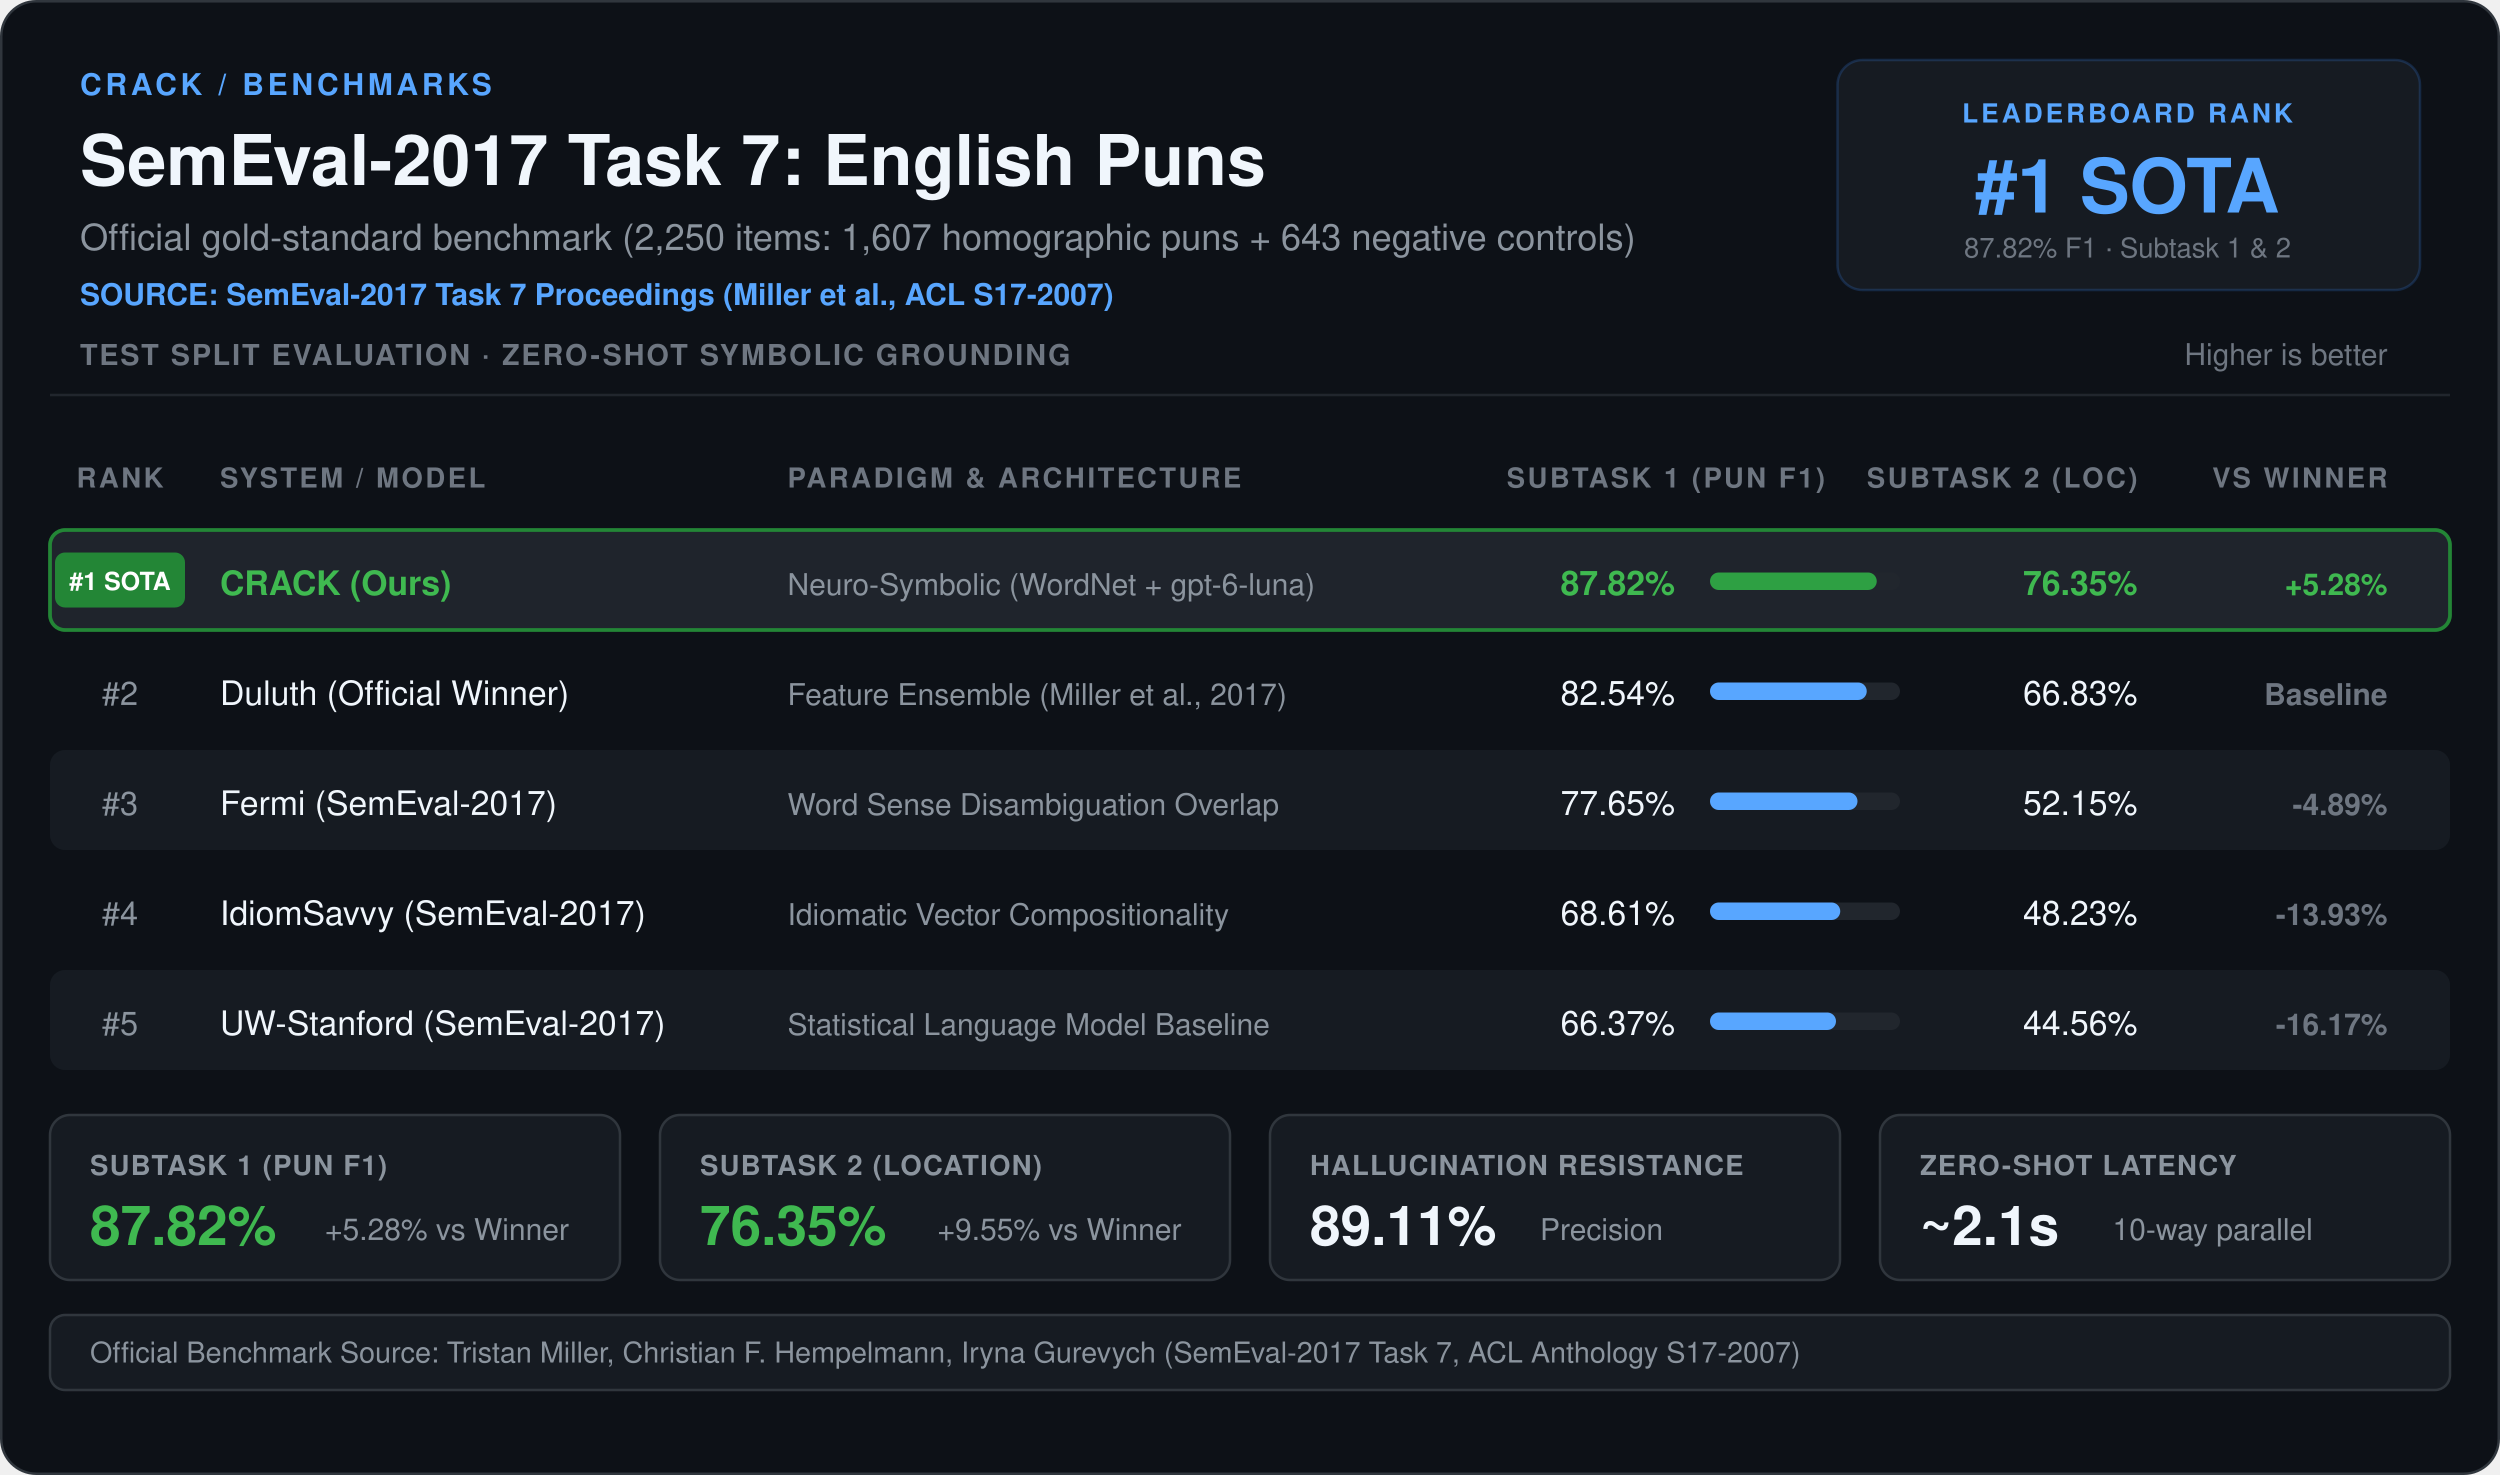
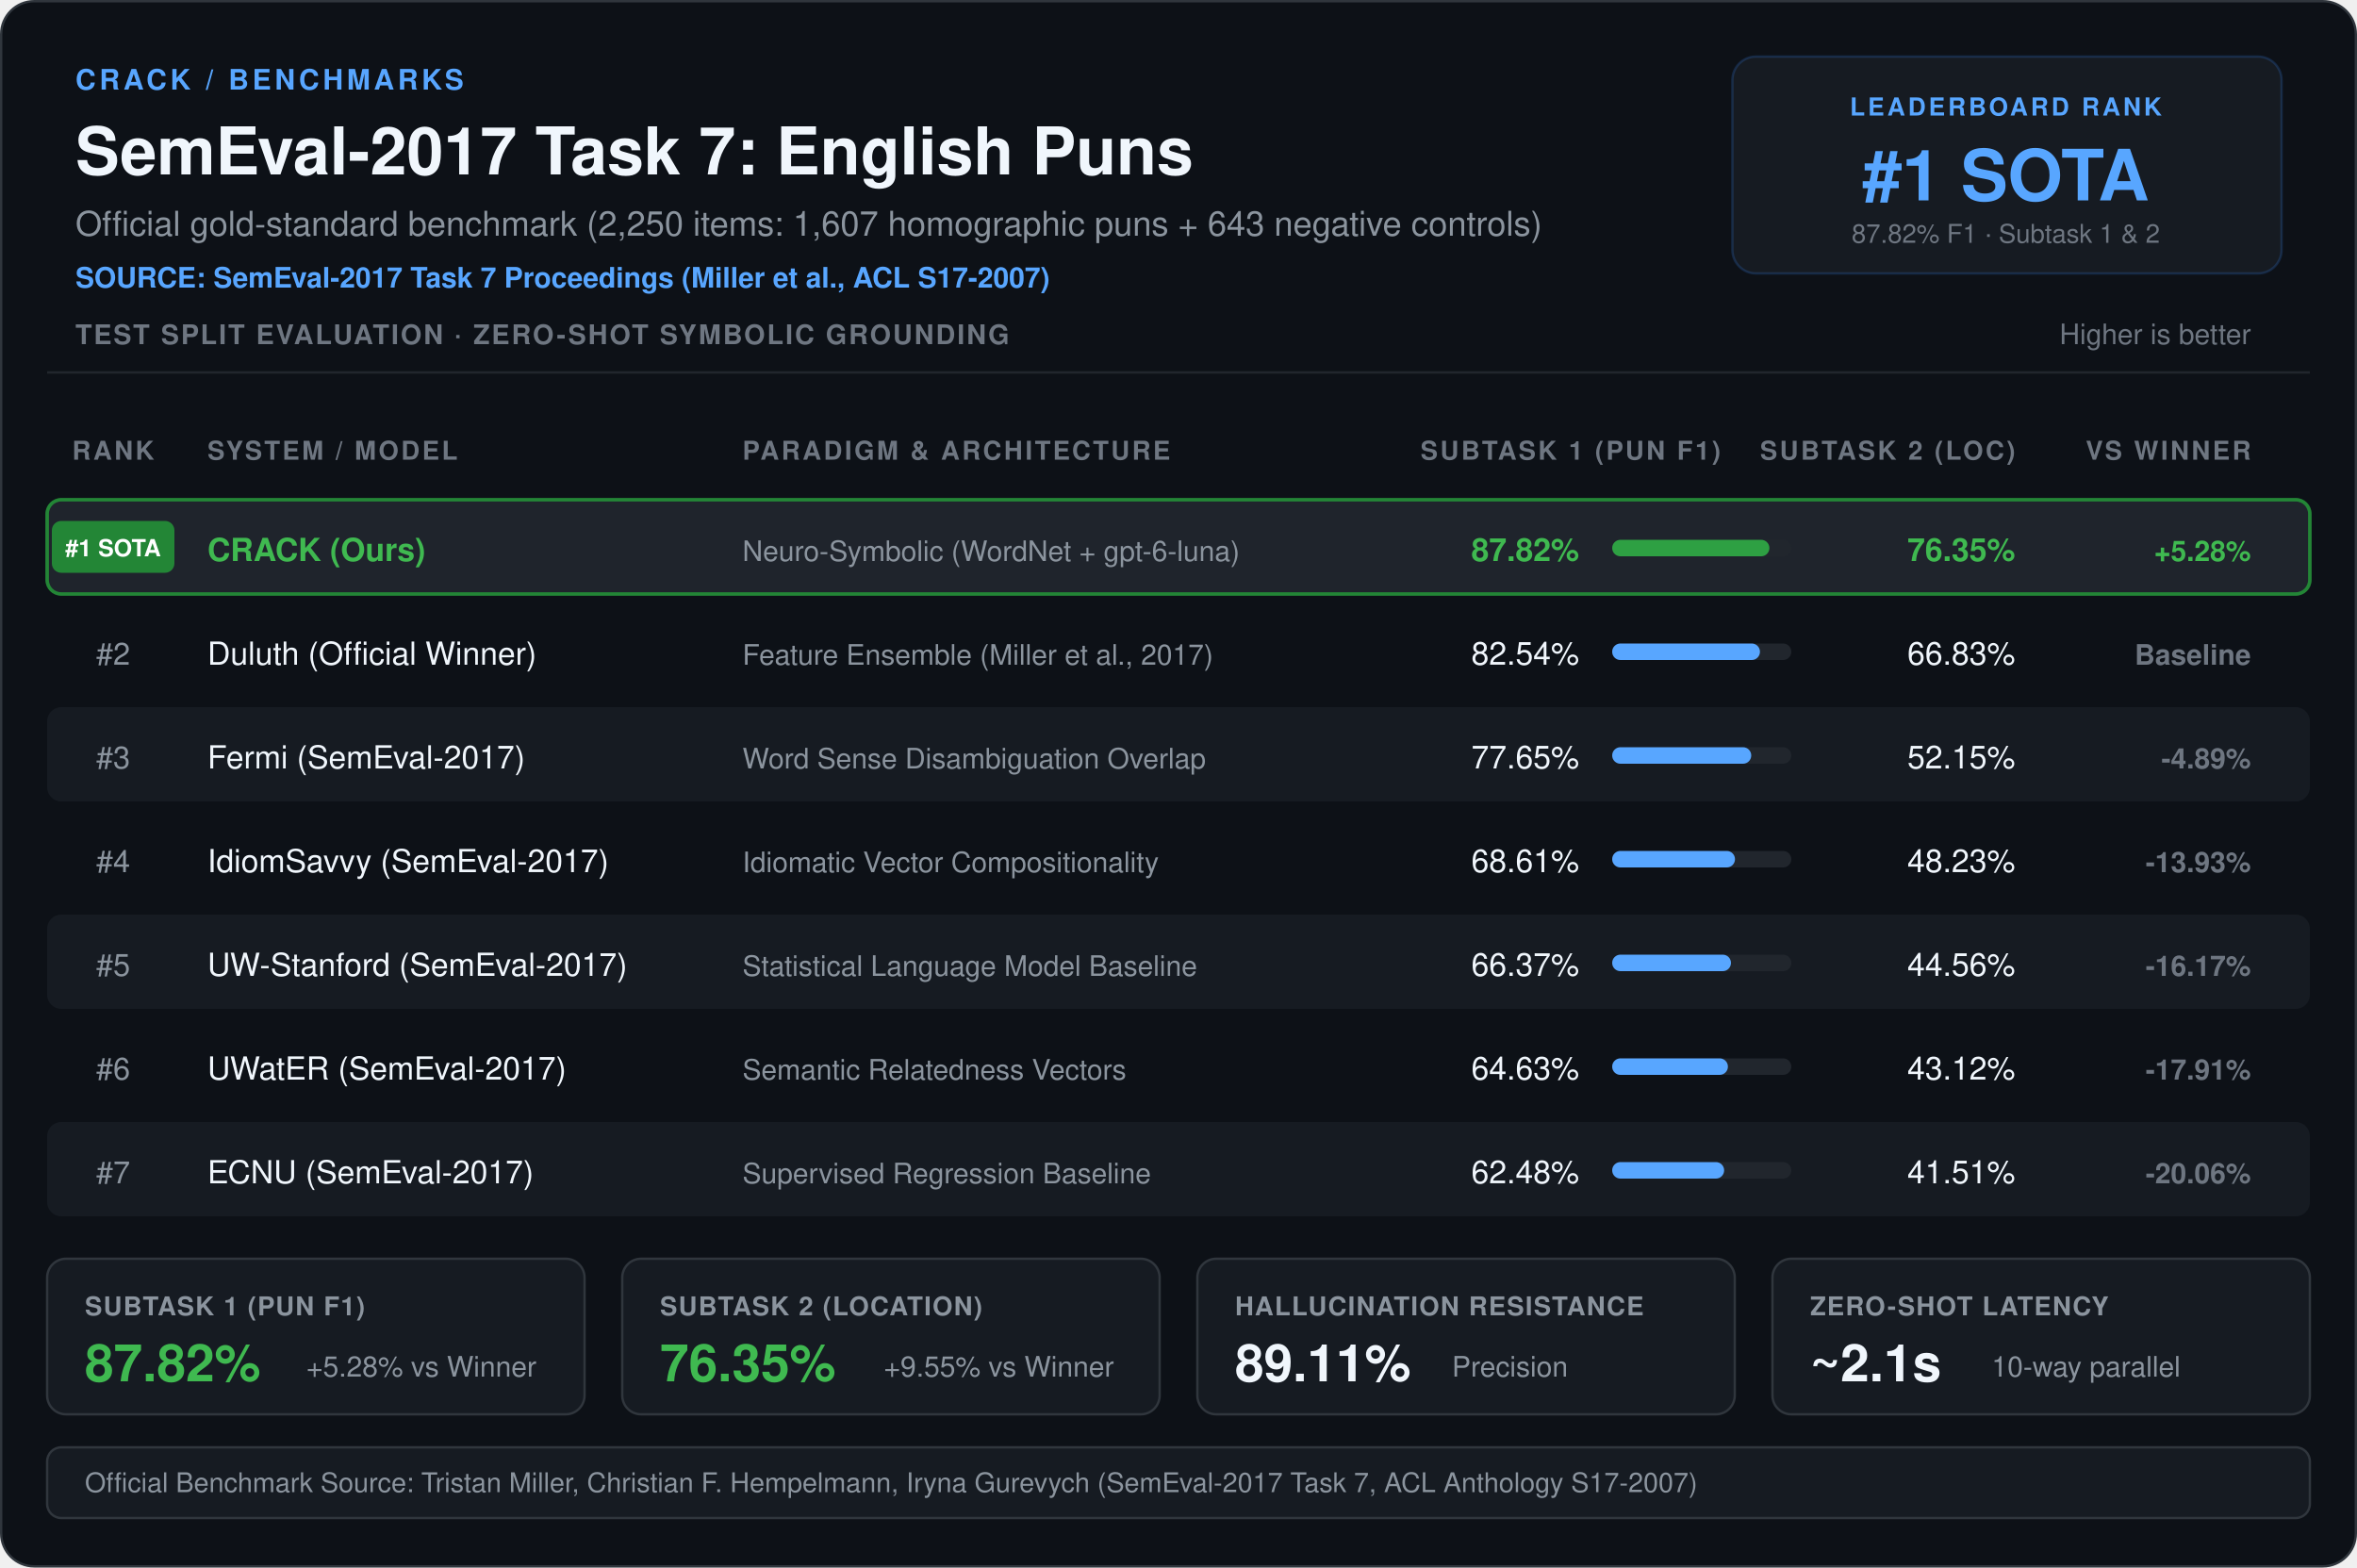
- <svg xmlns="http://www.w3.org/2000/svg" width="1000" height="590" viewBox="0 0 1000 590" role="img" aria-labelledby="title description">
-   <rect x="0.5" y="0.5" width="999" height="589" rx="14" fill="#0d1117" stroke="#30363d" />
+ <svg xmlns="http://www.w3.org/2000/svg" width="1000" height="665" viewBox="0 0 1000 665" role="img" aria-labelledby="title description">
+   <rect x="0.5" y="0.5" width="999" height="664" rx="14" fill="#0d1117" stroke="#30363d" />
  <g font-family="-apple-system, BlinkMacSystemFont, 'Segoe UI', Helvetica, Arial, sans-serif" font-variant-numeric="tabular-nums">
    <text x="32" y="38" fill="#58a6ff" font-size="12" font-weight="700" text-anchor="start" letter-spacing="1.5">CRACK  /  BENCHMARKS</text>
    <text x="32" y="74" fill="#f0f6fc" font-size="28" font-weight="700" text-anchor="start">SemEval-2017 Task 7: English Puns</text>
    <text x="32" y="100" fill="#8b949e" font-size="14.5" font-weight="400" text-anchor="start">Official gold-standard benchmark (2,250 items: 1,607 homographic puns + 643 negative controls)</text>
    <text x="32" y="122" fill="#58a6ff" font-size="12" font-weight="600" text-anchor="start">SOURCE: SemEval-2017 Task 7 Proceedings (Miller et al., ACL S17-2007)</text>
    <rect x="735" y="24" width="233" height="92" rx="10" fill="#161b22" stroke="#388bfd33" />
    <text x="851" y="49" fill="#58a6ff" font-size="10.5" font-weight="700" text-anchor="middle" letter-spacing="1.2">LEADERBOARD RANK</text>
    <text x="851" y="85" fill="#58a6ff" font-size="30" font-weight="800" text-anchor="middle">#1 SOTA</text>
    <text x="851" y="103" fill="#6e7681" font-size="11" font-weight="500" text-anchor="middle">87.82% F1 · Subtask 1 &amp; 2</text>
    <text x="32" y="146" fill="#6e7681" font-size="11.5" font-weight="600" text-anchor="start" letter-spacing="0.8">TEST SPLIT EVALUATION  ·  ZERO-SHOT SYMBOLIC GROUNDING</text>
    <text x="955" y="146" fill="#6e7681" font-size="12" font-weight="400" text-anchor="end">Higher is better</text>
    <path d="M20 158 H980" stroke="#21262d" stroke-width="1" />
    <text x="48" y="195" fill="#6e7681" font-size="11" font-weight="700" text-anchor="middle" letter-spacing="1">RANK</text>
    <text x="88" y="195" fill="#6e7681" font-size="11" font-weight="700" text-anchor="start" letter-spacing="1">SYSTEM / MODEL</text>
    <text x="315" y="195" fill="#6e7681" font-size="11" font-weight="700" text-anchor="start" letter-spacing="1">PARADIGM &amp; ARCHITECTURE</text>
    <text x="730" y="195" fill="#6e7681" font-size="11" font-weight="700" text-anchor="end" letter-spacing="1">SUBTASK 1 (PUN F1)</text>
    <text x="855" y="195" fill="#6e7681" font-size="11" font-weight="700" text-anchor="end" letter-spacing="1">SUBTASK 2 (LOC)</text>
    <text x="955" y="195" fill="#6e7681" font-size="11" font-weight="700" text-anchor="end" letter-spacing="1">VS WINNER</text>
    <rect x="20" y="212" width="960" height="40" rx="6" fill="#1f242c" stroke="#238636" stroke-width="1.5" />
    <rect x="22" y="221" width="52" height="22" rx="4" fill="#238636" />
    <text x="48" y="236" fill="#ffffff" font-size="10" font-weight="700" text-anchor="middle">#1 SOTA</text>
    <text x="88" y="238" fill="#3fb950" font-size="13.5" font-weight="700" text-anchor="start">CRACK (Ours)</text>
    <text x="315" y="238" fill="#8b949e" font-size="12" font-weight="400" text-anchor="start">Neuro-Symbolic (WordNet + gpt-6-luna)</text>
    <text x="670" y="238" fill="#3fb950" font-size="13.5" font-weight="700" text-anchor="end">87.82%</text>
    <rect x="684" y="229" width="76" height="7" rx="3.5" fill="#21262d" />
    <rect x="684" y="229" width="66.7" height="7" rx="3.5" fill="#2ea043" />
    <text x="855" y="238" fill="#3fb950" font-size="13.5" font-weight="700" text-anchor="end">76.35%</text>
    <text x="955" y="238" fill="#3fb950" font-size="12" font-weight="600" text-anchor="end">+5.28%</text>
    <rect x="20" y="256" width="960" height="40" rx="6" fill="#0d1117" />
    <text x="48" y="282" fill="#8b949e" font-size="13" font-weight="500" text-anchor="middle">#2</text>
    <text x="88" y="282" fill="#f0f6fc" font-size="13.5" font-weight="500" text-anchor="start">Duluth (Official Winner)</text>
    <text x="315" y="282" fill="#8b949e" font-size="12" font-weight="400" text-anchor="start">Feature Ensemble (Miller et al., 2017)</text>
    <text x="670" y="282" fill="#f0f6fc" font-size="13.5" font-weight="500" text-anchor="end">82.54%</text>
    <rect x="684" y="273" width="76" height="7" rx="3.5" fill="#21262d" />
    <rect x="684" y="273" width="62.7" height="7" rx="3.5" fill="#58a6ff" />
    <text x="855" y="282" fill="#f0f6fc" font-size="13.5" font-weight="500" text-anchor="end">66.83%</text>
    <text x="955" y="282" fill="#6e7681" font-size="12" font-weight="600" text-anchor="end">Baseline</text>
    <rect x="20" y="300" width="960" height="40" rx="6" fill="#161b22" />
    <text x="48" y="326" fill="#8b949e" font-size="13" font-weight="500" text-anchor="middle">#3</text>
    <text x="88" y="326" fill="#f0f6fc" font-size="13.5" font-weight="500" text-anchor="start">Fermi (SemEval-2017)</text>
    <text x="315" y="326" fill="#8b949e" font-size="12" font-weight="400" text-anchor="start">Word Sense Disambiguation Overlap</text>
    <text x="670" y="326" fill="#f0f6fc" font-size="13.5" font-weight="500" text-anchor="end">77.65%</text>
    <rect x="684" y="317" width="76" height="7" rx="3.5" fill="#21262d" />
    <rect x="684" y="317" width="59.0" height="7" rx="3.5" fill="#58a6ff" />
    <text x="855" y="326" fill="#f0f6fc" font-size="13.5" font-weight="500" text-anchor="end">52.15%</text>
    <text x="955" y="326" fill="#6e7681" font-size="12" font-weight="600" text-anchor="end">-4.89%</text>
    <rect x="20" y="344" width="960" height="40" rx="6" fill="#0d1117" />
    <text x="48" y="370" fill="#8b949e" font-size="13" font-weight="500" text-anchor="middle">#4</text>
    <text x="88" y="370" fill="#f0f6fc" font-size="13.5" font-weight="500" text-anchor="start">IdiomSavvy (SemEval-2017)</text>
    <text x="315" y="370" fill="#8b949e" font-size="12" font-weight="400" text-anchor="start">Idiomatic Vector Compositionality</text>
    <text x="670" y="370" fill="#f0f6fc" font-size="13.5" font-weight="500" text-anchor="end">68.61%</text>
    <rect x="684" y="361" width="76" height="7" rx="3.5" fill="#21262d" />
    <rect x="684" y="361" width="52.1" height="7" rx="3.5" fill="#58a6ff" />
    <text x="855" y="370" fill="#f0f6fc" font-size="13.5" font-weight="500" text-anchor="end">48.23%</text>
    <text x="955" y="370" fill="#6e7681" font-size="12" font-weight="600" text-anchor="end">-13.93%</text>
    <rect x="20" y="388" width="960" height="40" rx="6" fill="#161b22" />
    <text x="48" y="414" fill="#8b949e" font-size="13" font-weight="500" text-anchor="middle">#5</text>
    <text x="88" y="414" fill="#f0f6fc" font-size="13.5" font-weight="500" text-anchor="start">UW-Stanford (SemEval-2017)</text>
    <text x="315" y="414" fill="#8b949e" font-size="12" font-weight="400" text-anchor="start">Statistical Language Model Baseline</text>
    <text x="670" y="414" fill="#f0f6fc" font-size="13.5" font-weight="500" text-anchor="end">66.37%</text>
    <rect x="684" y="405" width="76" height="7" rx="3.5" fill="#21262d" />
    <rect x="684" y="405" width="50.4" height="7" rx="3.5" fill="#58a6ff" />
    <text x="855" y="414" fill="#f0f6fc" font-size="13.5" font-weight="500" text-anchor="end">44.56%</text>
    <text x="955" y="414" fill="#6e7681" font-size="12" font-weight="600" text-anchor="end">-16.17%</text>
-     <g transform="translate(20, 446)">
+     <rect x="20" y="432" width="960" height="40" rx="6" fill="#0d1117" />
+     <text x="48" y="458" fill="#8b949e" font-size="13" font-weight="500" text-anchor="middle">#6</text>
+     <text x="88" y="458" fill="#f0f6fc" font-size="13.5" font-weight="500" text-anchor="start">UWatER (SemEval-2017)</text>
+     <text x="315" y="458" fill="#8b949e" font-size="12" font-weight="400" text-anchor="start">Semantic Relatedness Vectors</text>
+     <text x="670" y="458" fill="#f0f6fc" font-size="13.5" font-weight="500" text-anchor="end">64.63%</text>
+     <rect x="684" y="449" width="76" height="7" rx="3.5" fill="#21262d" />
+     <rect x="684" y="449" width="49.1" height="7" rx="3.5" fill="#58a6ff" />
+     <text x="855" y="458" fill="#f0f6fc" font-size="13.5" font-weight="500" text-anchor="end">43.12%</text>
+     <text x="955" y="458" fill="#6e7681" font-size="12" font-weight="600" text-anchor="end">-17.91%</text>
+     <rect x="20" y="476" width="960" height="40" rx="6" fill="#161b22" />
+     <text x="48" y="502" fill="#8b949e" font-size="13" font-weight="500" text-anchor="middle">#7</text>
+     <text x="88" y="502" fill="#f0f6fc" font-size="13.5" font-weight="500" text-anchor="start">ECNU (SemEval-2017)</text>
+     <text x="315" y="502" fill="#8b949e" font-size="12" font-weight="400" text-anchor="start">Supervised Regression Baseline</text>
+     <text x="670" y="502" fill="#f0f6fc" font-size="13.5" font-weight="500" text-anchor="end">62.48%</text>
+     <rect x="684" y="493" width="76" height="7" rx="3.5" fill="#21262d" />
+     <rect x="684" y="493" width="47.5" height="7" rx="3.5" fill="#58a6ff" />
+     <text x="855" y="502" fill="#f0f6fc" font-size="13.5" font-weight="500" text-anchor="end">41.51%</text>
+     <text x="955" y="502" fill="#6e7681" font-size="12" font-weight="600" text-anchor="end">-20.06%</text>
+     <g transform="translate(20, 534)">
      <rect x="0" y="0" width="228" height="66" rx="8" fill="#161b22" stroke="#30363d" />
      <text x="16" y="24" fill="#8b949e" font-size="11" font-weight="600" letter-spacing="0.5">SUBTASK 1 (PUN F1)</text>
      <text x="16" y="52" fill="#3fb950" font-size="22" font-weight="700">87.82%</text>
      <text x="110" y="50" fill="#8b949e" font-size="12" font-weight="500">+5.28% vs Winner</text>
      <rect x="244" y="0" width="228" height="66" rx="8" fill="#161b22" stroke="#30363d" />
      <text x="260" y="24" fill="#8b949e" font-size="11" font-weight="600" letter-spacing="0.5">SUBTASK 2 (LOCATION)</text>
      <text x="260" y="52" fill="#3fb950" font-size="22" font-weight="700">76.35%</text>
      <text x="355" y="50" fill="#8b949e" font-size="12" font-weight="500">+9.55% vs Winner</text>
      <rect x="488" y="0" width="228" height="66" rx="8" fill="#161b22" stroke="#30363d" />
      <text x="504" y="24" fill="#8b949e" font-size="11" font-weight="600" letter-spacing="0.5">HALLUCINATION RESISTANCE</text>
      <text x="504" y="52" fill="#f0f6fc" font-size="22" font-weight="700">89.11%</text>
      <text x="596" y="50" fill="#8b949e" font-size="12" font-weight="500">Precision</text>
      <rect x="732" y="0" width="228" height="66" rx="8" fill="#161b22" stroke="#30363d" />
      <text x="748" y="24" fill="#8b949e" font-size="11" font-weight="600" letter-spacing="0.5">ZERO-SHOT LATENCY</text>
      <text x="748" y="52" fill="#f0f6fc" font-size="22" font-weight="700">~2.1s</text>
      <text x="825" y="50" fill="#8b949e" font-size="12" font-weight="500">10-way parallel</text>
    </g>
-     <g transform="translate(20, 526)">
+     <g transform="translate(20, 614)">
      <rect x="0" y="0" width="960" height="30" rx="6" fill="#161b22" stroke="#30363d" />
      <text x="16" y="19" fill="#8b949e" font-size="11.5" font-weight="500">Official Benchmark Source: Tristan Miller, Christian F. Hempelmann, Iryna Gurevych (SemEval-2017 Task 7, ACL Anthology S17-2007)</text>
    </g>
  </g>
</svg>
